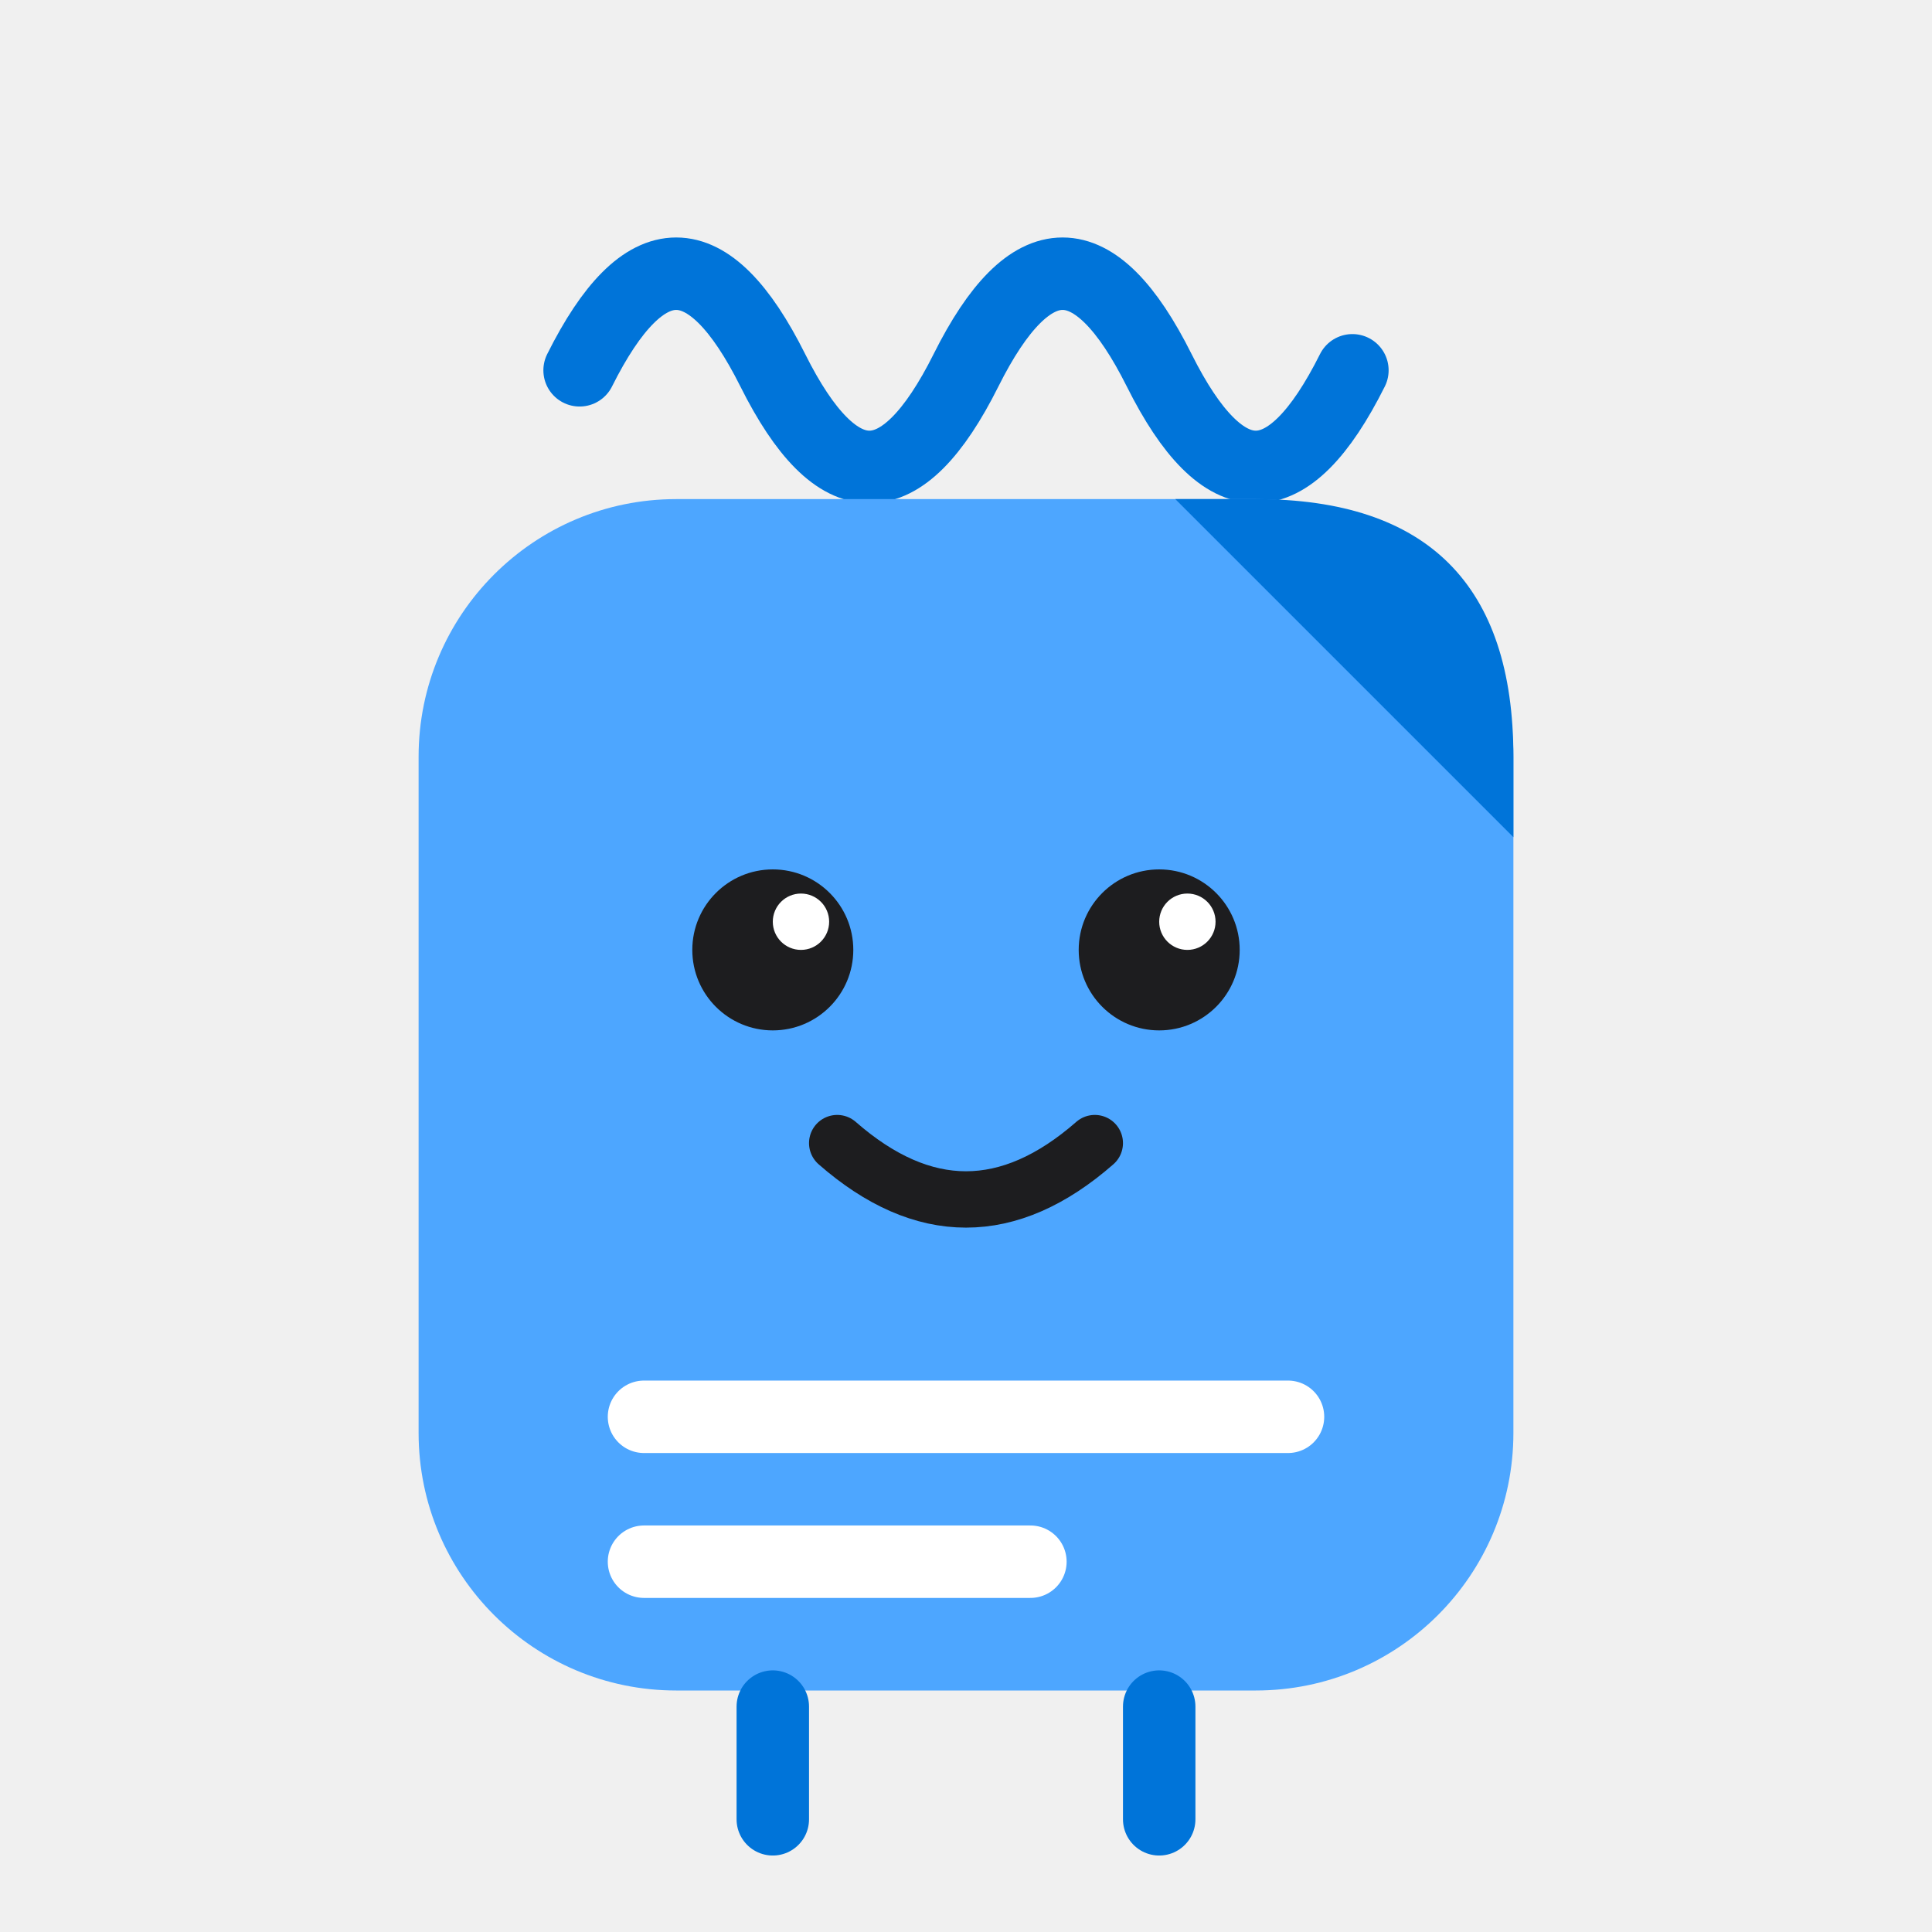
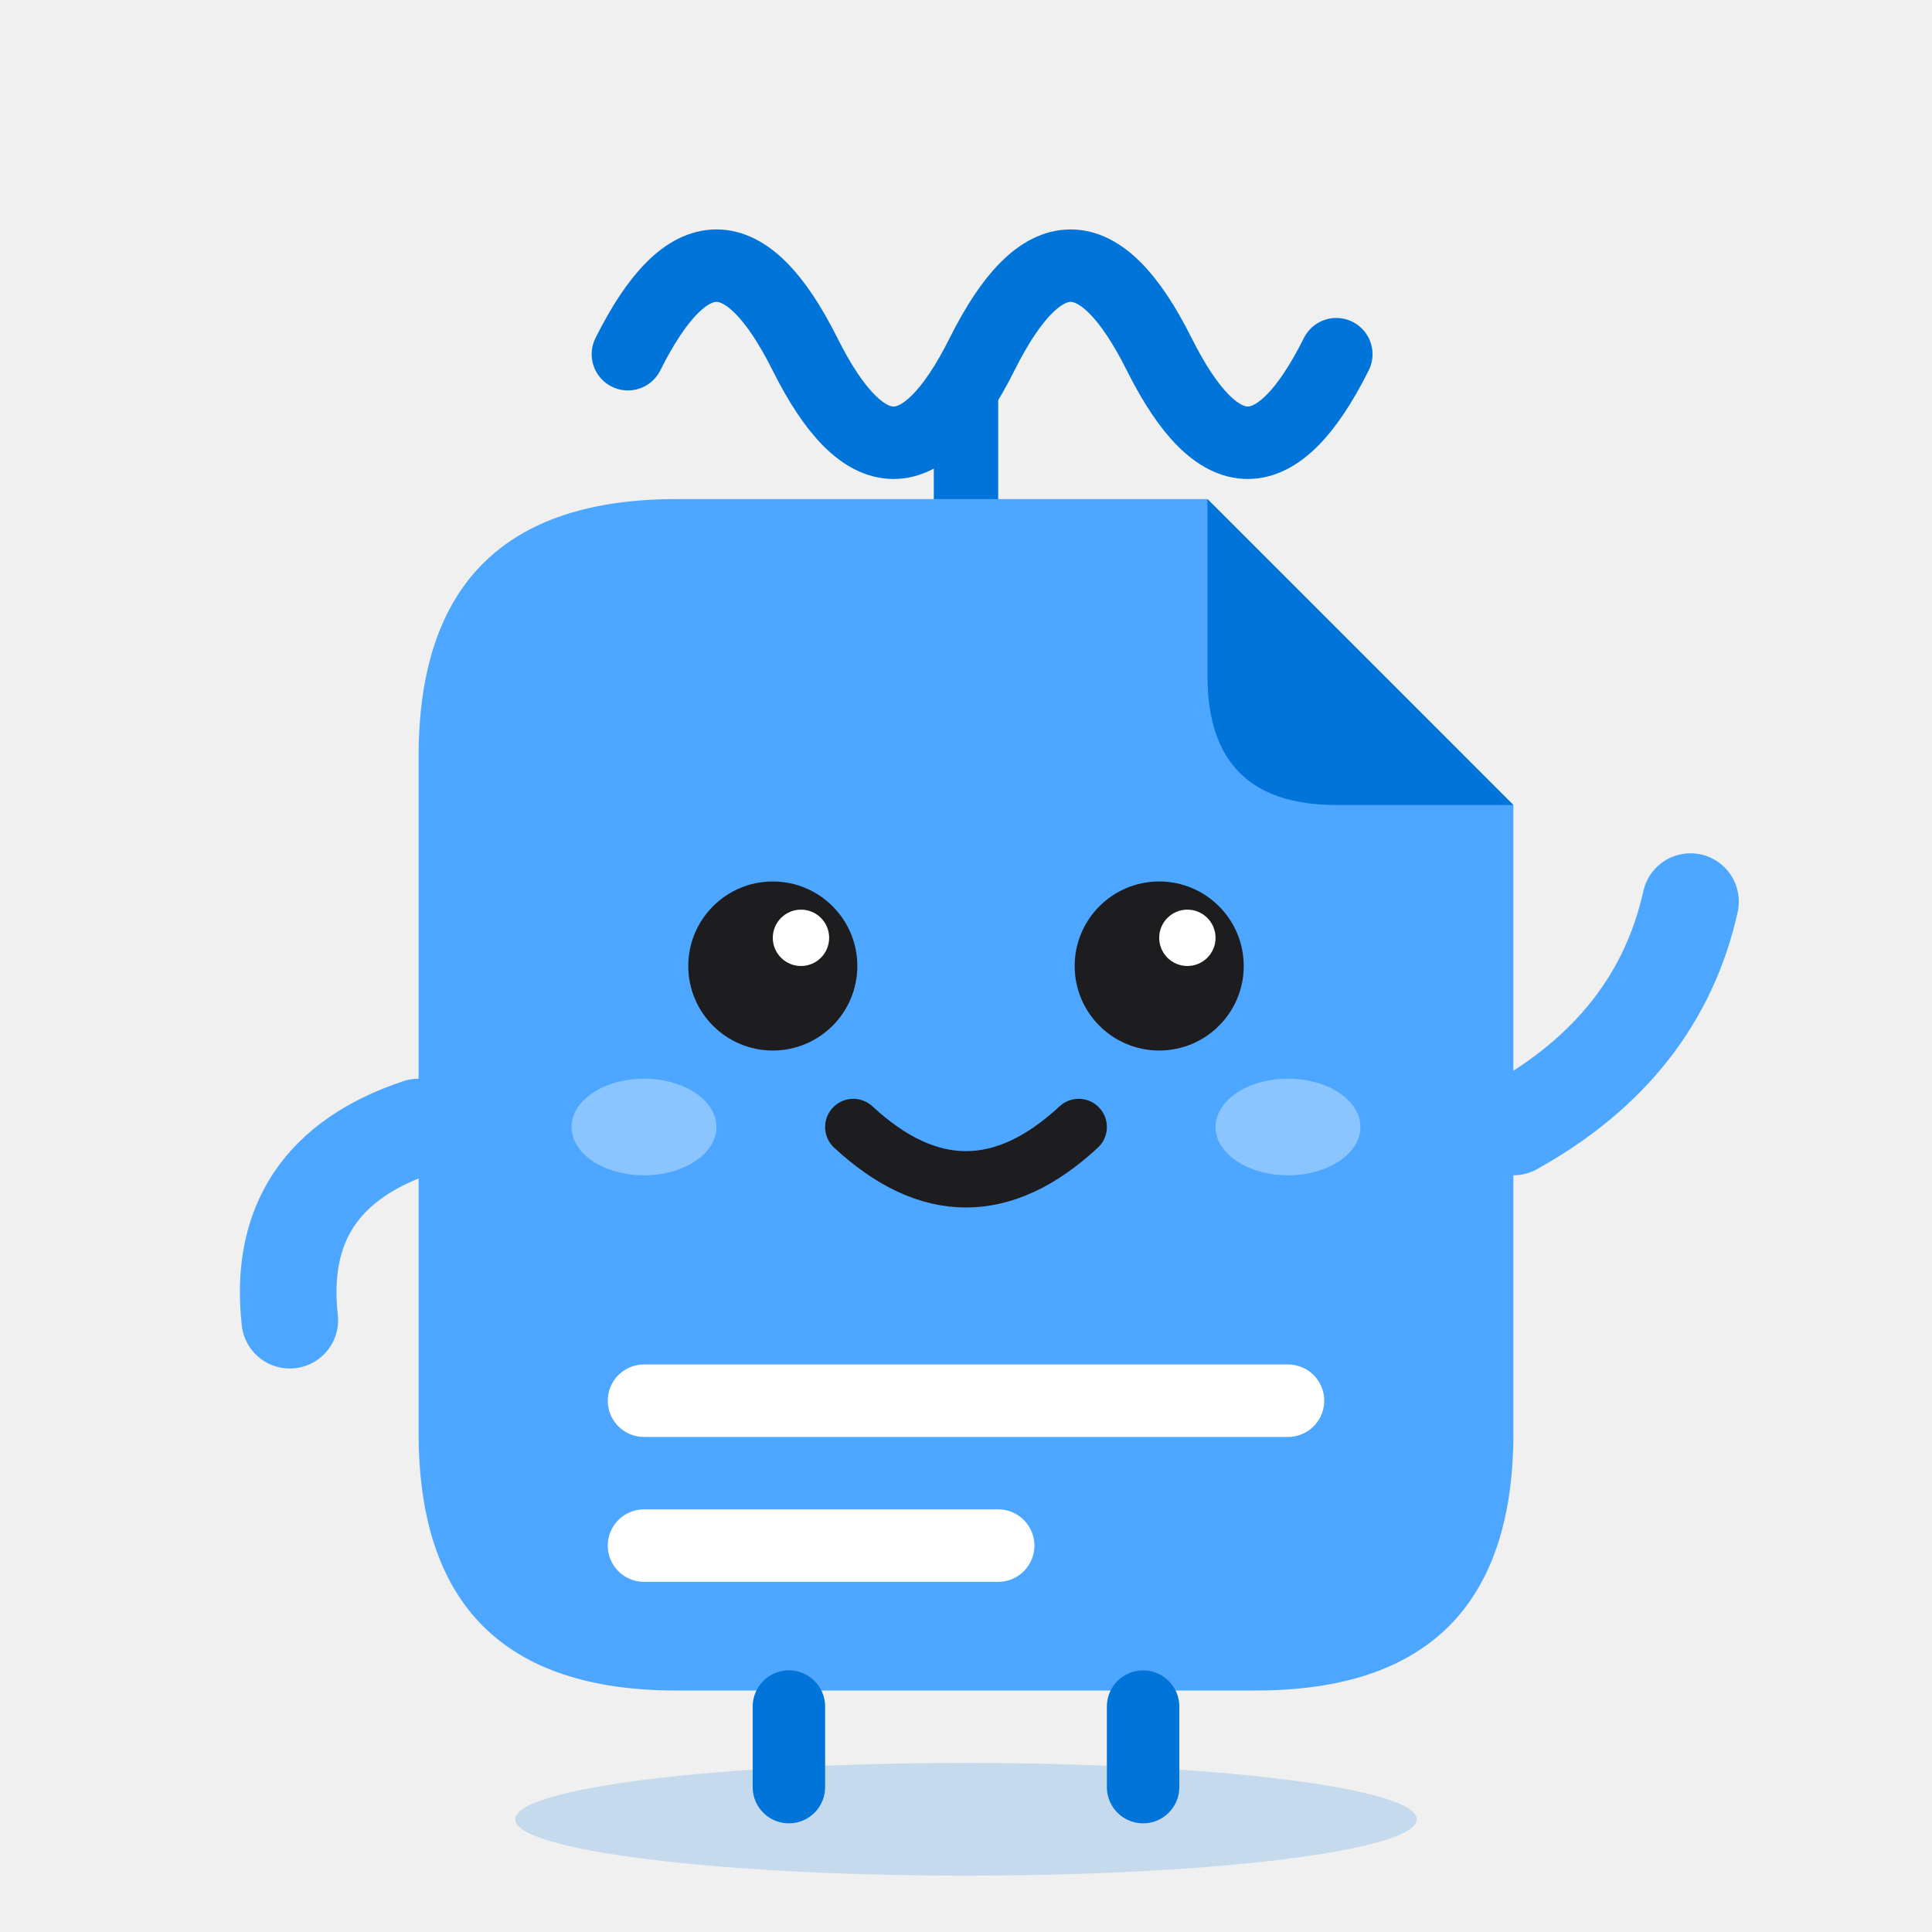
<svg xmlns="http://www.w3.org/2000/svg" viewBox="0 0 240 240" role="img" aria-label="Dot, the Notate mascot: a little blue page with a sound wave for hair">
-   <path d="M72 46Q84 22 96 46T120 46T144 46T168 46" fill="none" stroke="#0074D9" stroke-width="9" stroke-linecap="round" />
-   <rect x="52" y="62" width="136" height="148" rx="32" fill="#4da6ff" />
-   <path d="M188 104V94Q188 62 156 62H146Z" fill="#0074D9" />
-   <circle cx="96" cy="118" r="10" fill="#1d1d1f" />
-   <circle cx="144" cy="118" r="10" fill="#1d1d1f" />
-   <circle cx="99.5" cy="114.5" r="3.5" fill="#fff" />
-   <circle cx="147.5" cy="114.5" r="3.5" fill="#fff" />
-   <path d="M104 142Q120 156 136 142" fill="none" stroke="#1d1d1f" stroke-width="7" stroke-linecap="round" />
+   <ellipse cx="120" cy="226" rx="56" ry="7" fill="#0074D9" opacity=".18" />
+   <path d="M120 62V50" stroke="#0074D9" stroke-width="8" stroke-linecap="round" />
+   <path d="M78 44Q89 22 100 44T122 44T144 44T166 44" fill="none" stroke="#0074D9" stroke-width="9" stroke-linecap="round" stroke-linejoin="round" />
+   <path d="M52 94Q52 62 84 62H150L188 100V178Q188 210 156 210H84Q52 210 52 178Z" fill="#4da6ff" />
+   <path d="M150 62V84Q150 100 166 100H188Z" fill="#0074D9" />
+   <path d="M52 140Q34 146 36 164" fill="none" stroke="#4da6ff" stroke-width="12" stroke-linecap="round" />
+   <path d="M188 140Q206 130 210 112" fill="none" stroke="#4da6ff" stroke-width="12" stroke-linecap="round" />
+   <circle cx="96" cy="120" r="10.5" fill="#1d1d1f" />
+   <circle cx="144" cy="120" r="10.5" fill="#1d1d1f" />
+   <circle cx="99.5" cy="116.5" r="3.5" fill="#fff" />
+   <circle cx="147.5" cy="116.5" r="3.5" fill="#fff" />
+   <ellipse cx="80" cy="140" rx="9" ry="6" fill="#fff" opacity=".35" />
+   <ellipse cx="160" cy="140" rx="9" ry="6" fill="#fff" opacity=".35" />
+   <path d="M106 140Q120 153 134 140" fill="none" stroke="#1d1d1f" stroke-width="7" stroke-linecap="round" />
  <g stroke="#fff" stroke-width="9" stroke-linecap="round">
-     <path d="M80 176H160M80 194H128" />
+     <path d="M80 174H160M80 192H124" />
  </g>
  <g stroke="#0074D9" stroke-width="9" stroke-linecap="round">
-     <path d="M96 212V226M144 212V226" />
+     <path d="M98 212V222M142 212V222" />
  </g>
</svg>
